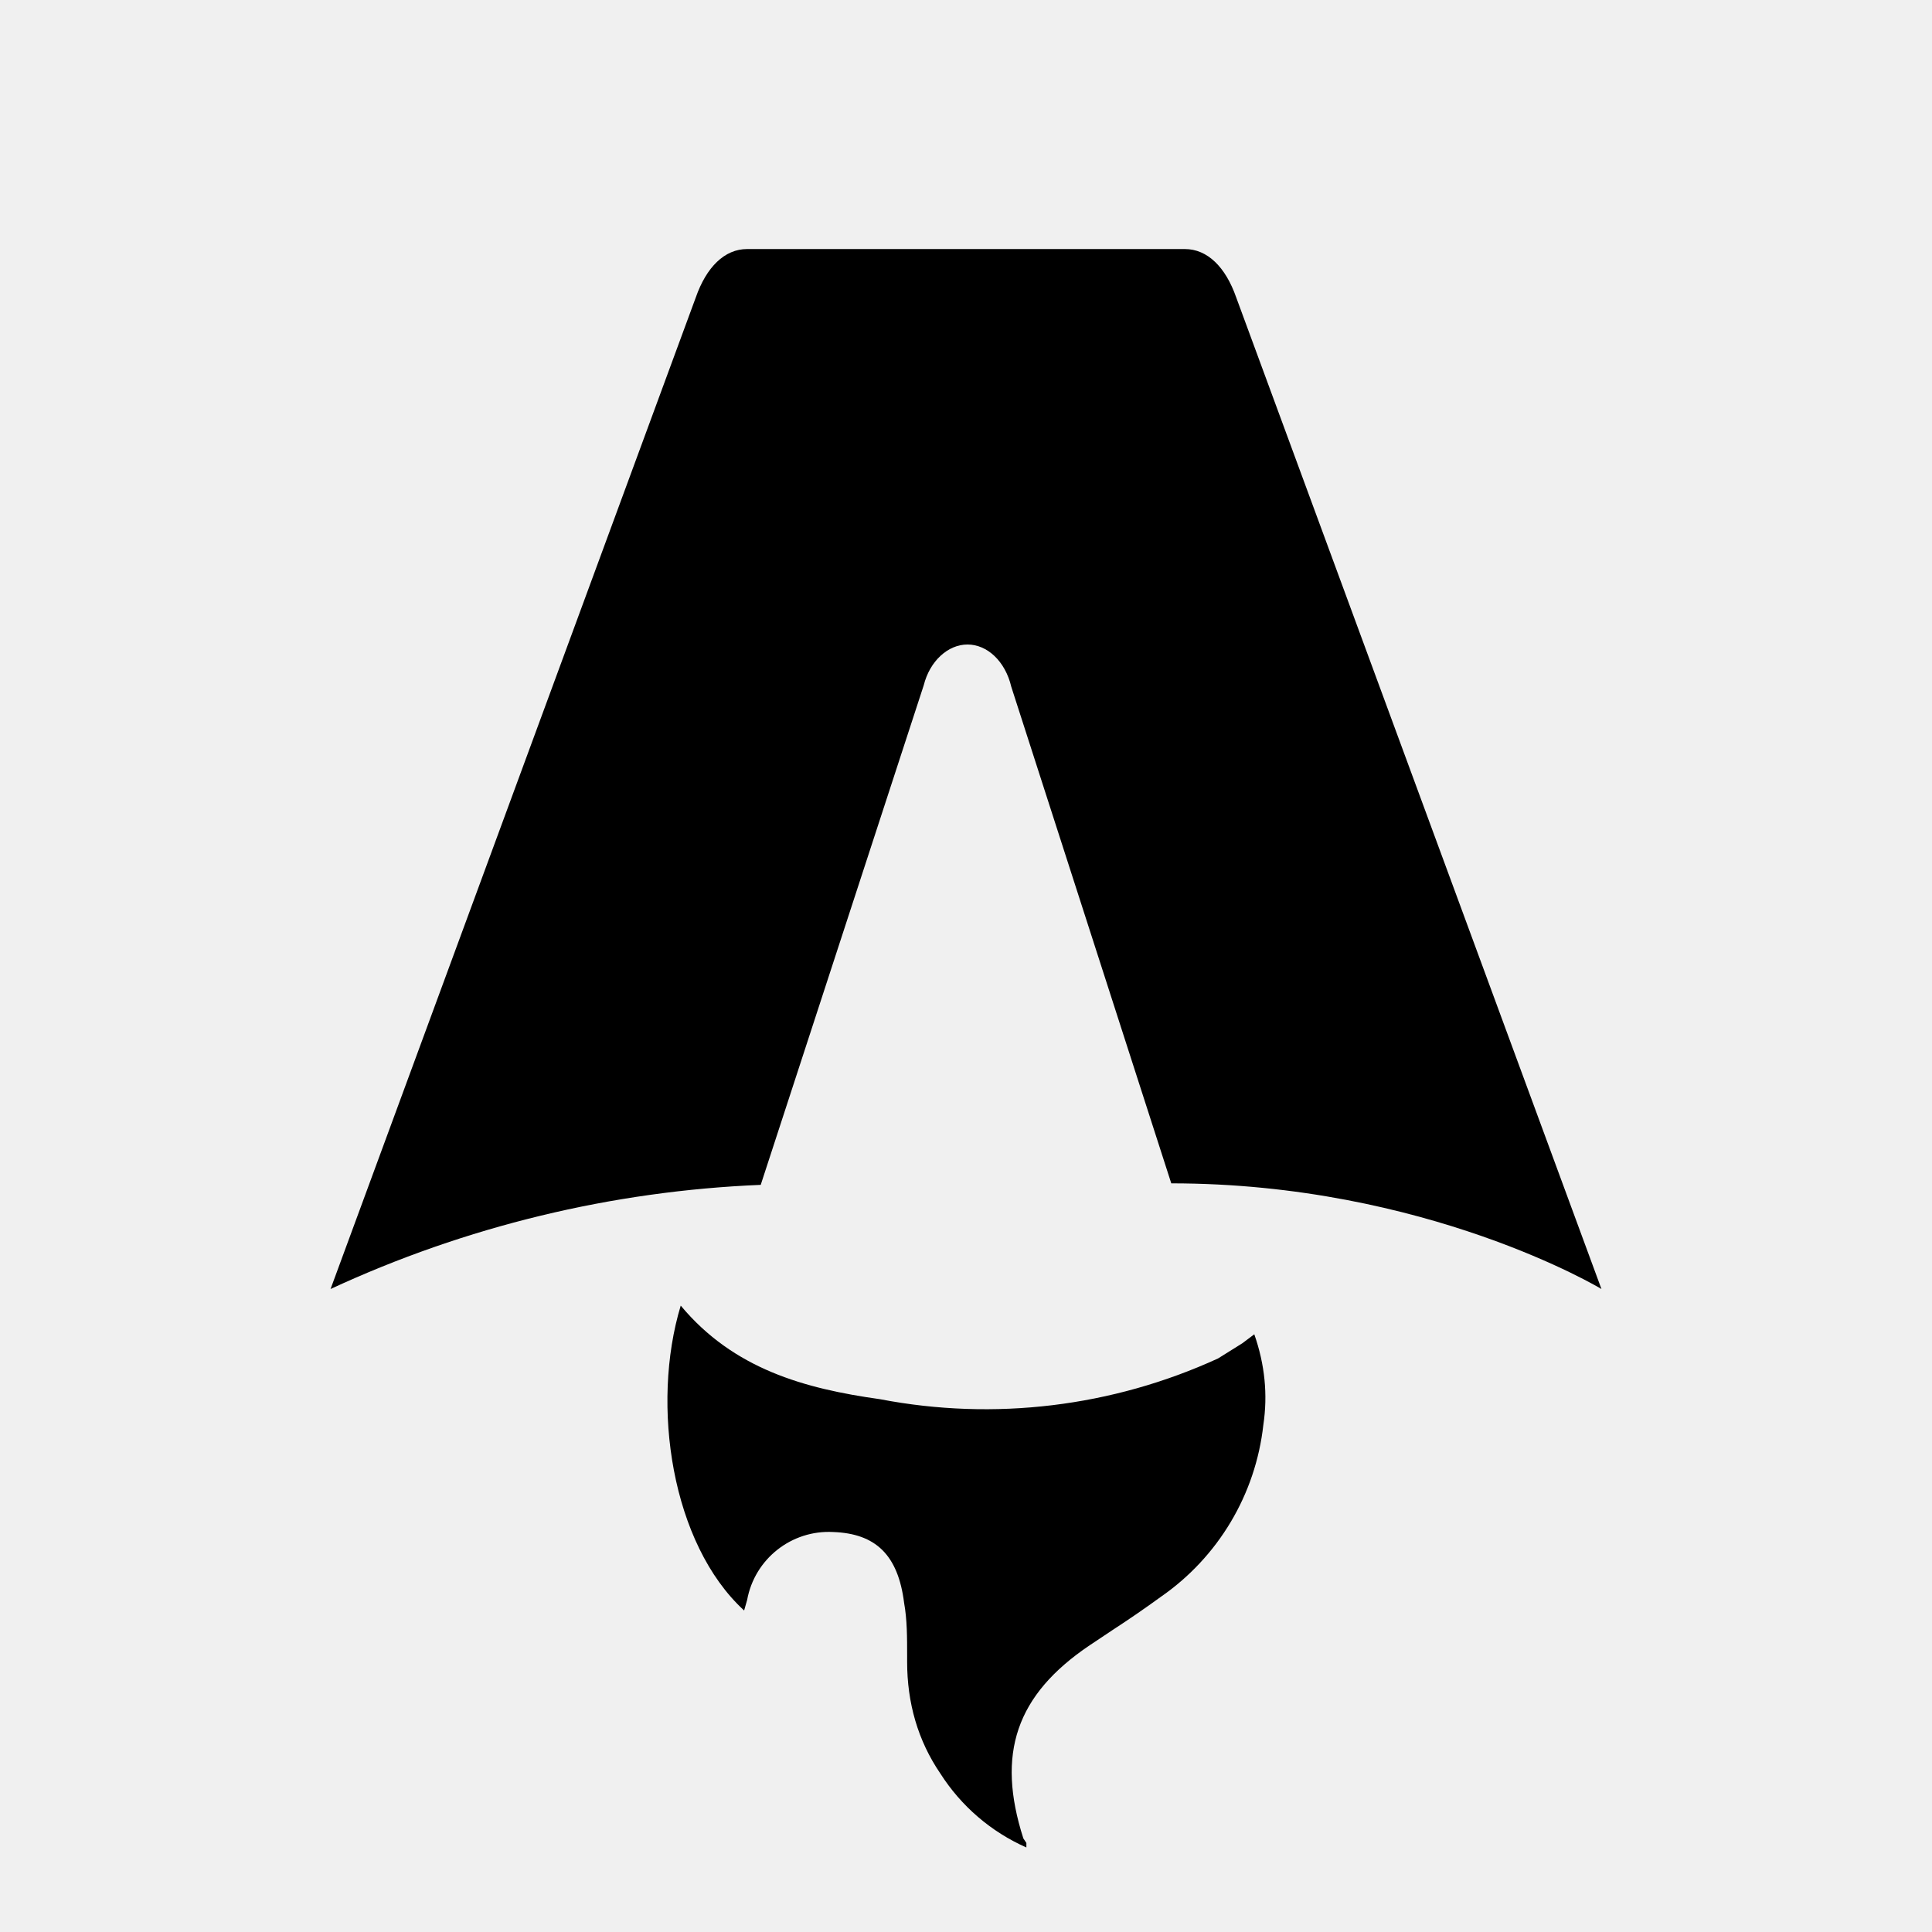
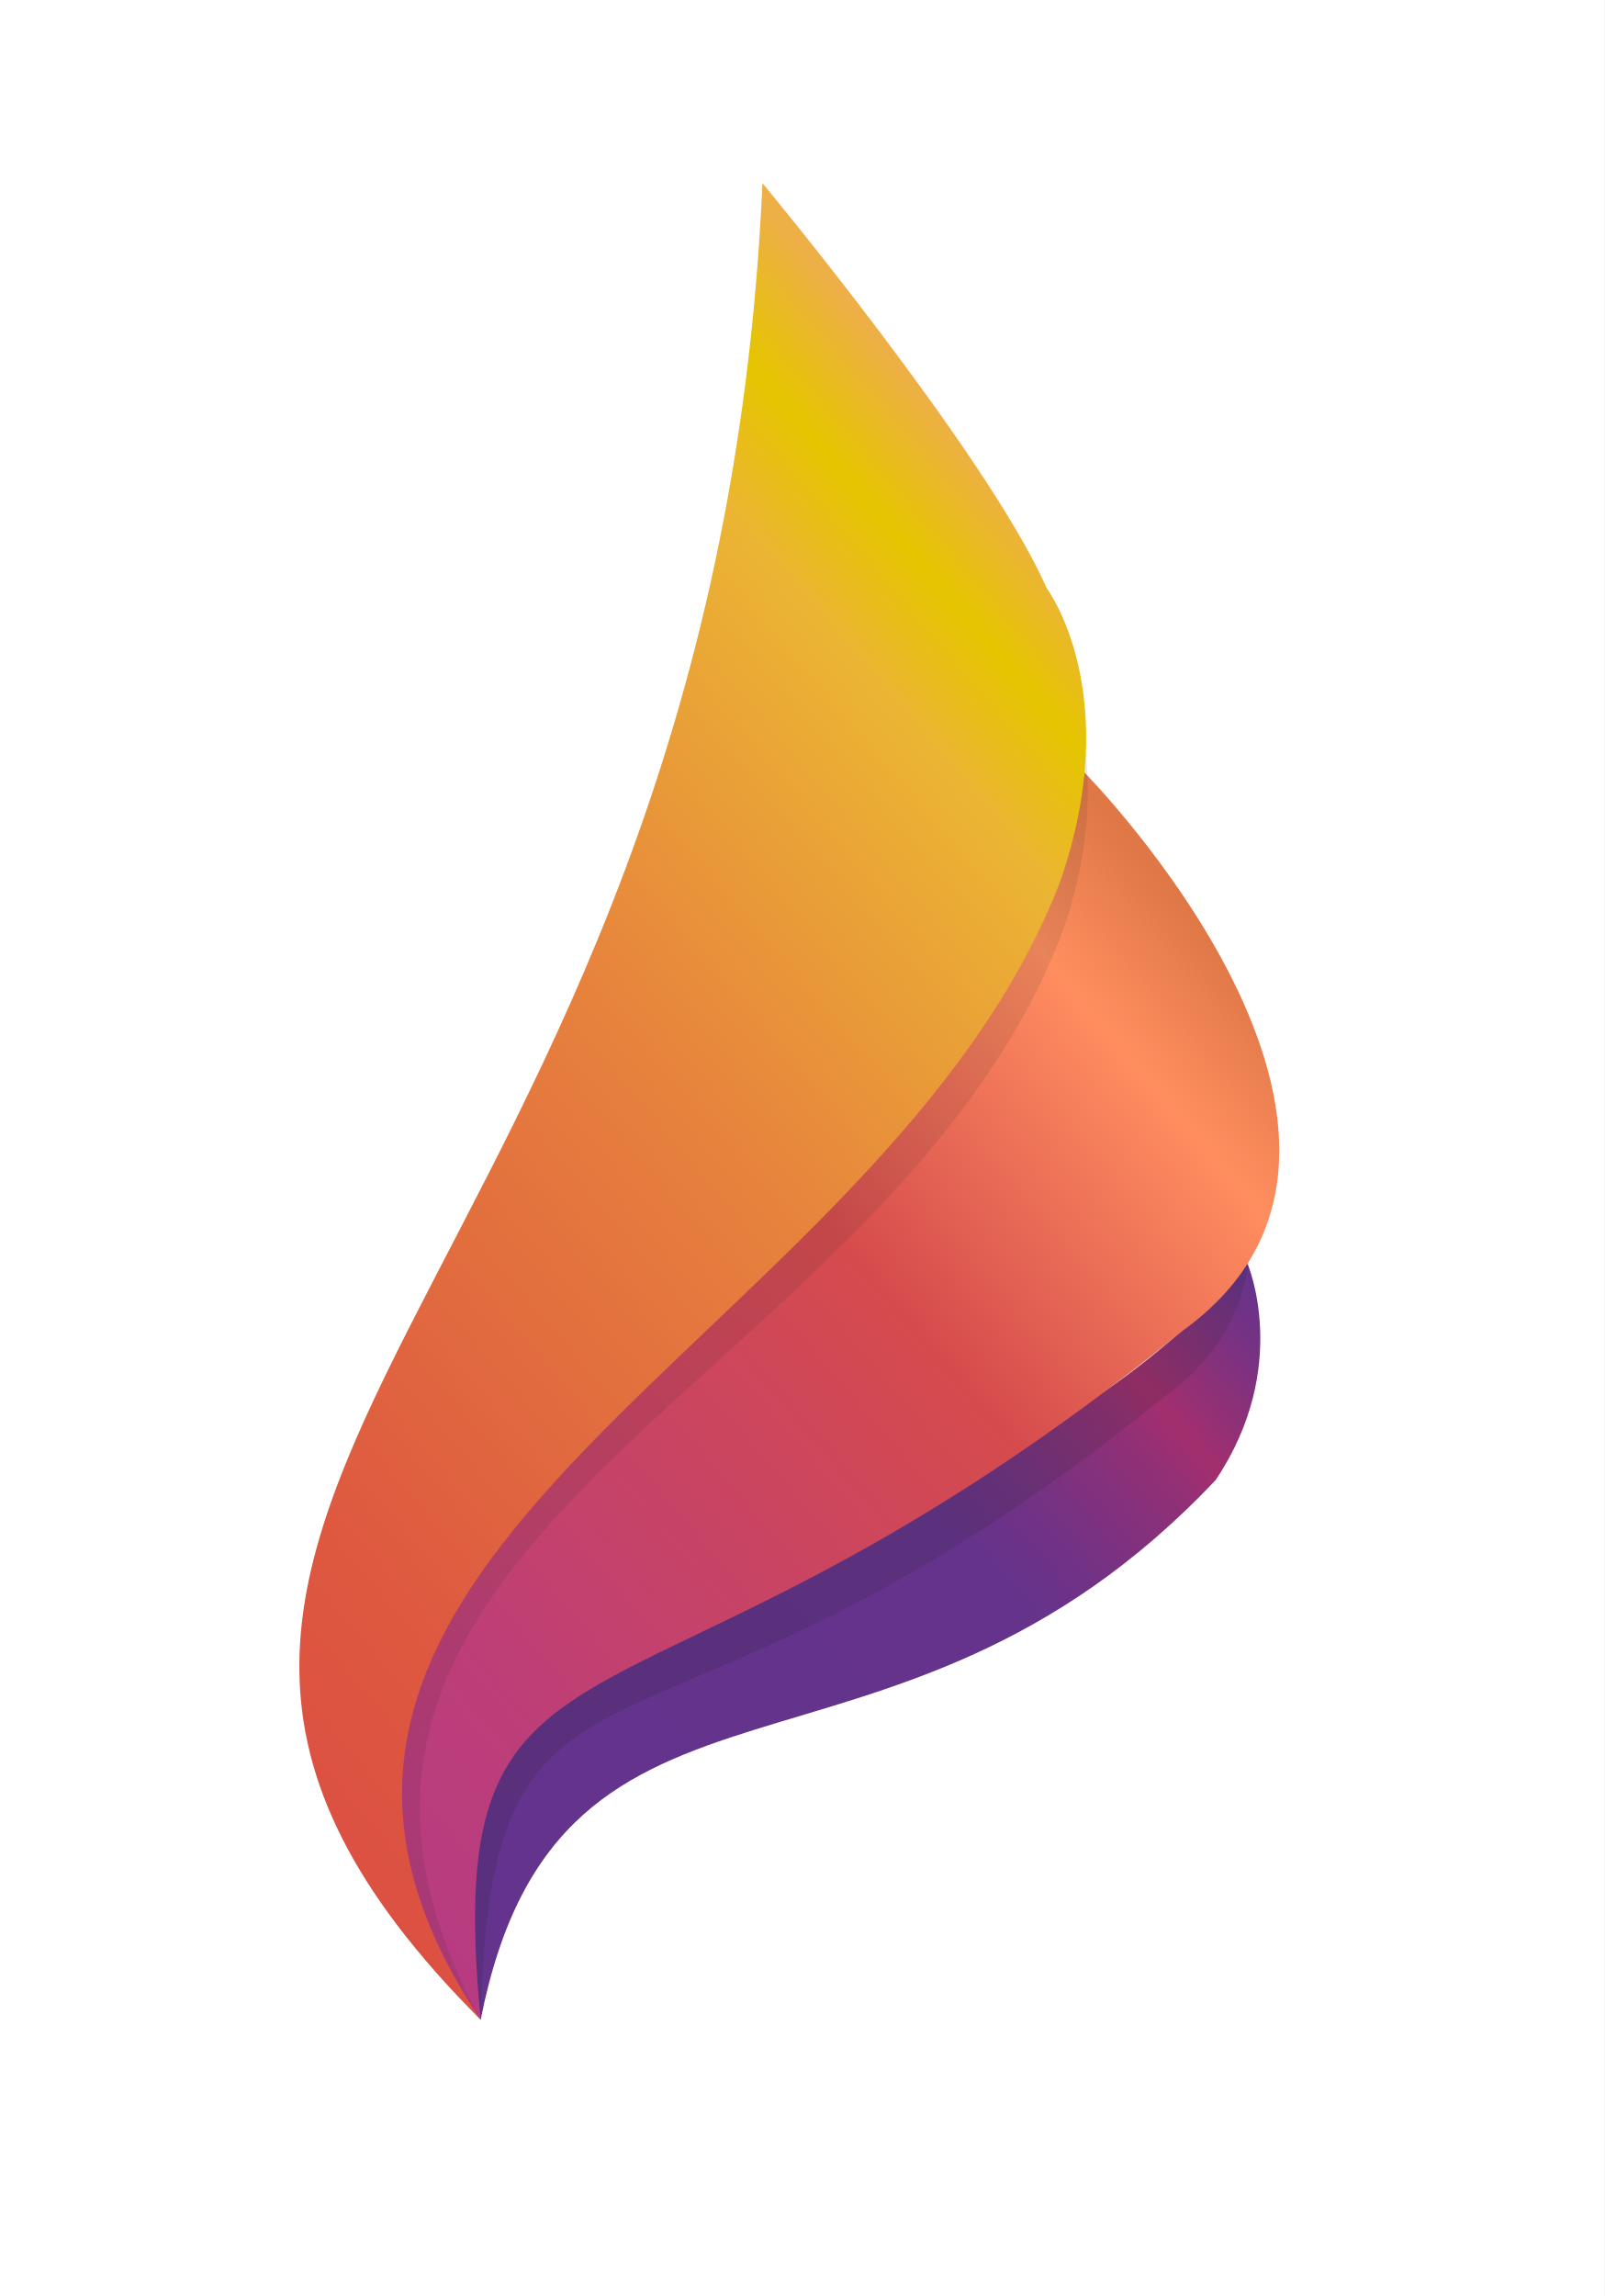
- <svg xmlns="http://www.w3.org/2000/svg" fill="none" viewBox="0 0 128 128">
-   <path d="M50.4 78.5a75.1 75.1 0 0 0-28.5 6.9l24.2-65.7c.7-2 1.9-3.2 3.4-3.2h29c1.5 0 2.7 1.2 3.4 3.2l24.2 65.7s-11.6-7-28.5-7L67 45.5c-.4-1.7-1.6-2.8-2.9-2.8-1.3 0-2.5 1.1-2.9 2.7L50.4 78.5Zm-1.1 28.2Zm-4.2-20.2c-2 6.6-.6 15.8 4.2 20.2a17.5 17.5 0 0 1 .2-.7 5.5 5.5 0 0 1 5.7-4.5c2.8.1 4.3 1.5 4.7 4.7.2 1.1.2 2.3.2 3.5v.4c0 2.7.7 5.2 2.2 7.4a13 13 0 0 0 5.7 4.9v-.3l-.2-.3c-1.8-5.6-.5-9.5 4.4-12.8l1.5-1a73 73 0 0 0 3.2-2.2 16 16 0 0 0 6.8-11.4c.3-2 .1-4-.6-6l-.8.6-1.6 1a37 37 0 0 1-22.4 2.7c-5-.7-9.7-2-13.2-6.2Z" />
-   <style>
-         path { fill: #000; }
-         @media (prefers-color-scheme: dark) {
-             path { fill: #FFF; }
-         }
-     </style>
+ <svg xmlns="http://www.w3.org/2000/svg" viewBox="0 0 140.19 200.57">
+   <defs>
+     <style>.cls-1{fill:#fff;}.cls-2{fill:url(#Nouvelle_nuance_de_dégradé_1_3);}.cls-3,.cls-5{fill:#232120;}.cls-3{opacity:0.15;}.cls-4{fill:url(#Nouvelle_nuance_de_dégradé_1);}.cls-5{opacity:0.1;}.cls-6{fill:url(#Nouvelle_nuance_de_dégradé_1_2);}</style>
+     <linearGradient id="Nouvelle_nuance_de_dégradé_1_3" x1="108.94" y1="-173.22" x2="202.78" y2="-173.22" gradientTransform="matrix(0.76, -0.65, 0.65, 0.76, 66.49, 373.75)" gradientUnits="userSpaceOnUse">
+       <stop offset="0" stop-color="#63338d" />
+       <stop offset="0.64" stop-color="#65338c" />
+       <stop offset="0.7" stop-color="#703286" />
+       <stop offset="0.81" stop-color="#8f3077" />
+       <stop offset="0.86" stop-color="#a22f6e" />
+       <stop offset="1" stop-color="#65338c" />
+     </linearGradient>
+     <linearGradient id="Nouvelle_nuance_de_dégradé_1" x1="108.93" y1="-190.81" x2="219.76" y2="-190.81" gradientTransform="matrix(0.76, -0.65, 0.65, 0.76, 66.49, 373.75)" gradientUnits="userSpaceOnUse">
+       <stop offset="0" stop-color="#b73b82" />
+       <stop offset="0.17" stop-color="#bc3e79" />
+       <stop offset="0.45" stop-color="#cb455f" />
+       <stop offset="0.62" stop-color="#d54b4d" />
+       <stop offset="0.89" stop-color="#ff8e5f" />
+       <stop offset="1" stop-color="#df7747" />
+     </linearGradient>
+     <linearGradient id="Nouvelle_nuance_de_dégradé_1_2" x1="108.62" y1="-219.54" x2="231.47" y2="-219.54" gradientTransform="matrix(0.76, -0.65, 0.65, 0.76, 66.49, 373.75)" gradientUnits="userSpaceOnUse">
+       <stop offset="0" stop-color="#dc5041" />
+       <stop offset="0.16" stop-color="#de5940" />
+       <stop offset="0.41" stop-color="#e3733e" />
+       <stop offset="0.55" stop-color="#e7833d" />
+       <stop offset="0.84" stop-color="#ebb533" />
+       <stop offset="0.92" stop-color="#e5c500" />
+       <stop offset="1" stop-color="#edaf46" />
+     </linearGradient>
+   </defs>
+   <g id="Calque_12" data-name="Calque 12">
+     <rect class="cls-1" width="140.19" height="200.57" />
+   </g>
+   <g id="Calque_2" data-name="Calque 2">
+     <path class="cls-2" d="M42,176.44c-19.45-41.22,38.83-32.93,67-66.06,0,0,3.87,9-2.78,18.91C77.66,159.56,48.9,141.42,42,176.44Z" />
+     <path class="cls-3" d="M42,176.44C7.36,136.05,85.53,106,91.86,74.34c0,0,31.51,32.23,9.75,47.77C56.48,158.66,42.87,139.11,42,176.44Z" />
+     <path class="cls-4" d="M42,176.44C7.35,136.06,87.2,100.22,94.76,67.49c0,0,31.67,32.09,8.6,48.74C55.41,155.17,38.27,138.13,42,176.44Z" />
+     <path class="cls-5" d="M42,176.44c-45.13-45.29,21.44-59,24.57-156,0,0,19.73,23.76,24.9,35.31,0,0,7,9.18,1.43,25.49C77.92,121.1,18.85,133.82,42,176.44Z" />
+     <path class="cls-6" d="M42,176.44C-3.22,131.23,62.29,114,66.62,16c0,0,19.73,23.76,24.83,35.37,0,0,6.94,9.19,1.15,25.73C76.92,117.55,14.61,135.5,42,176.44Z" />
+   </g>
</svg>
